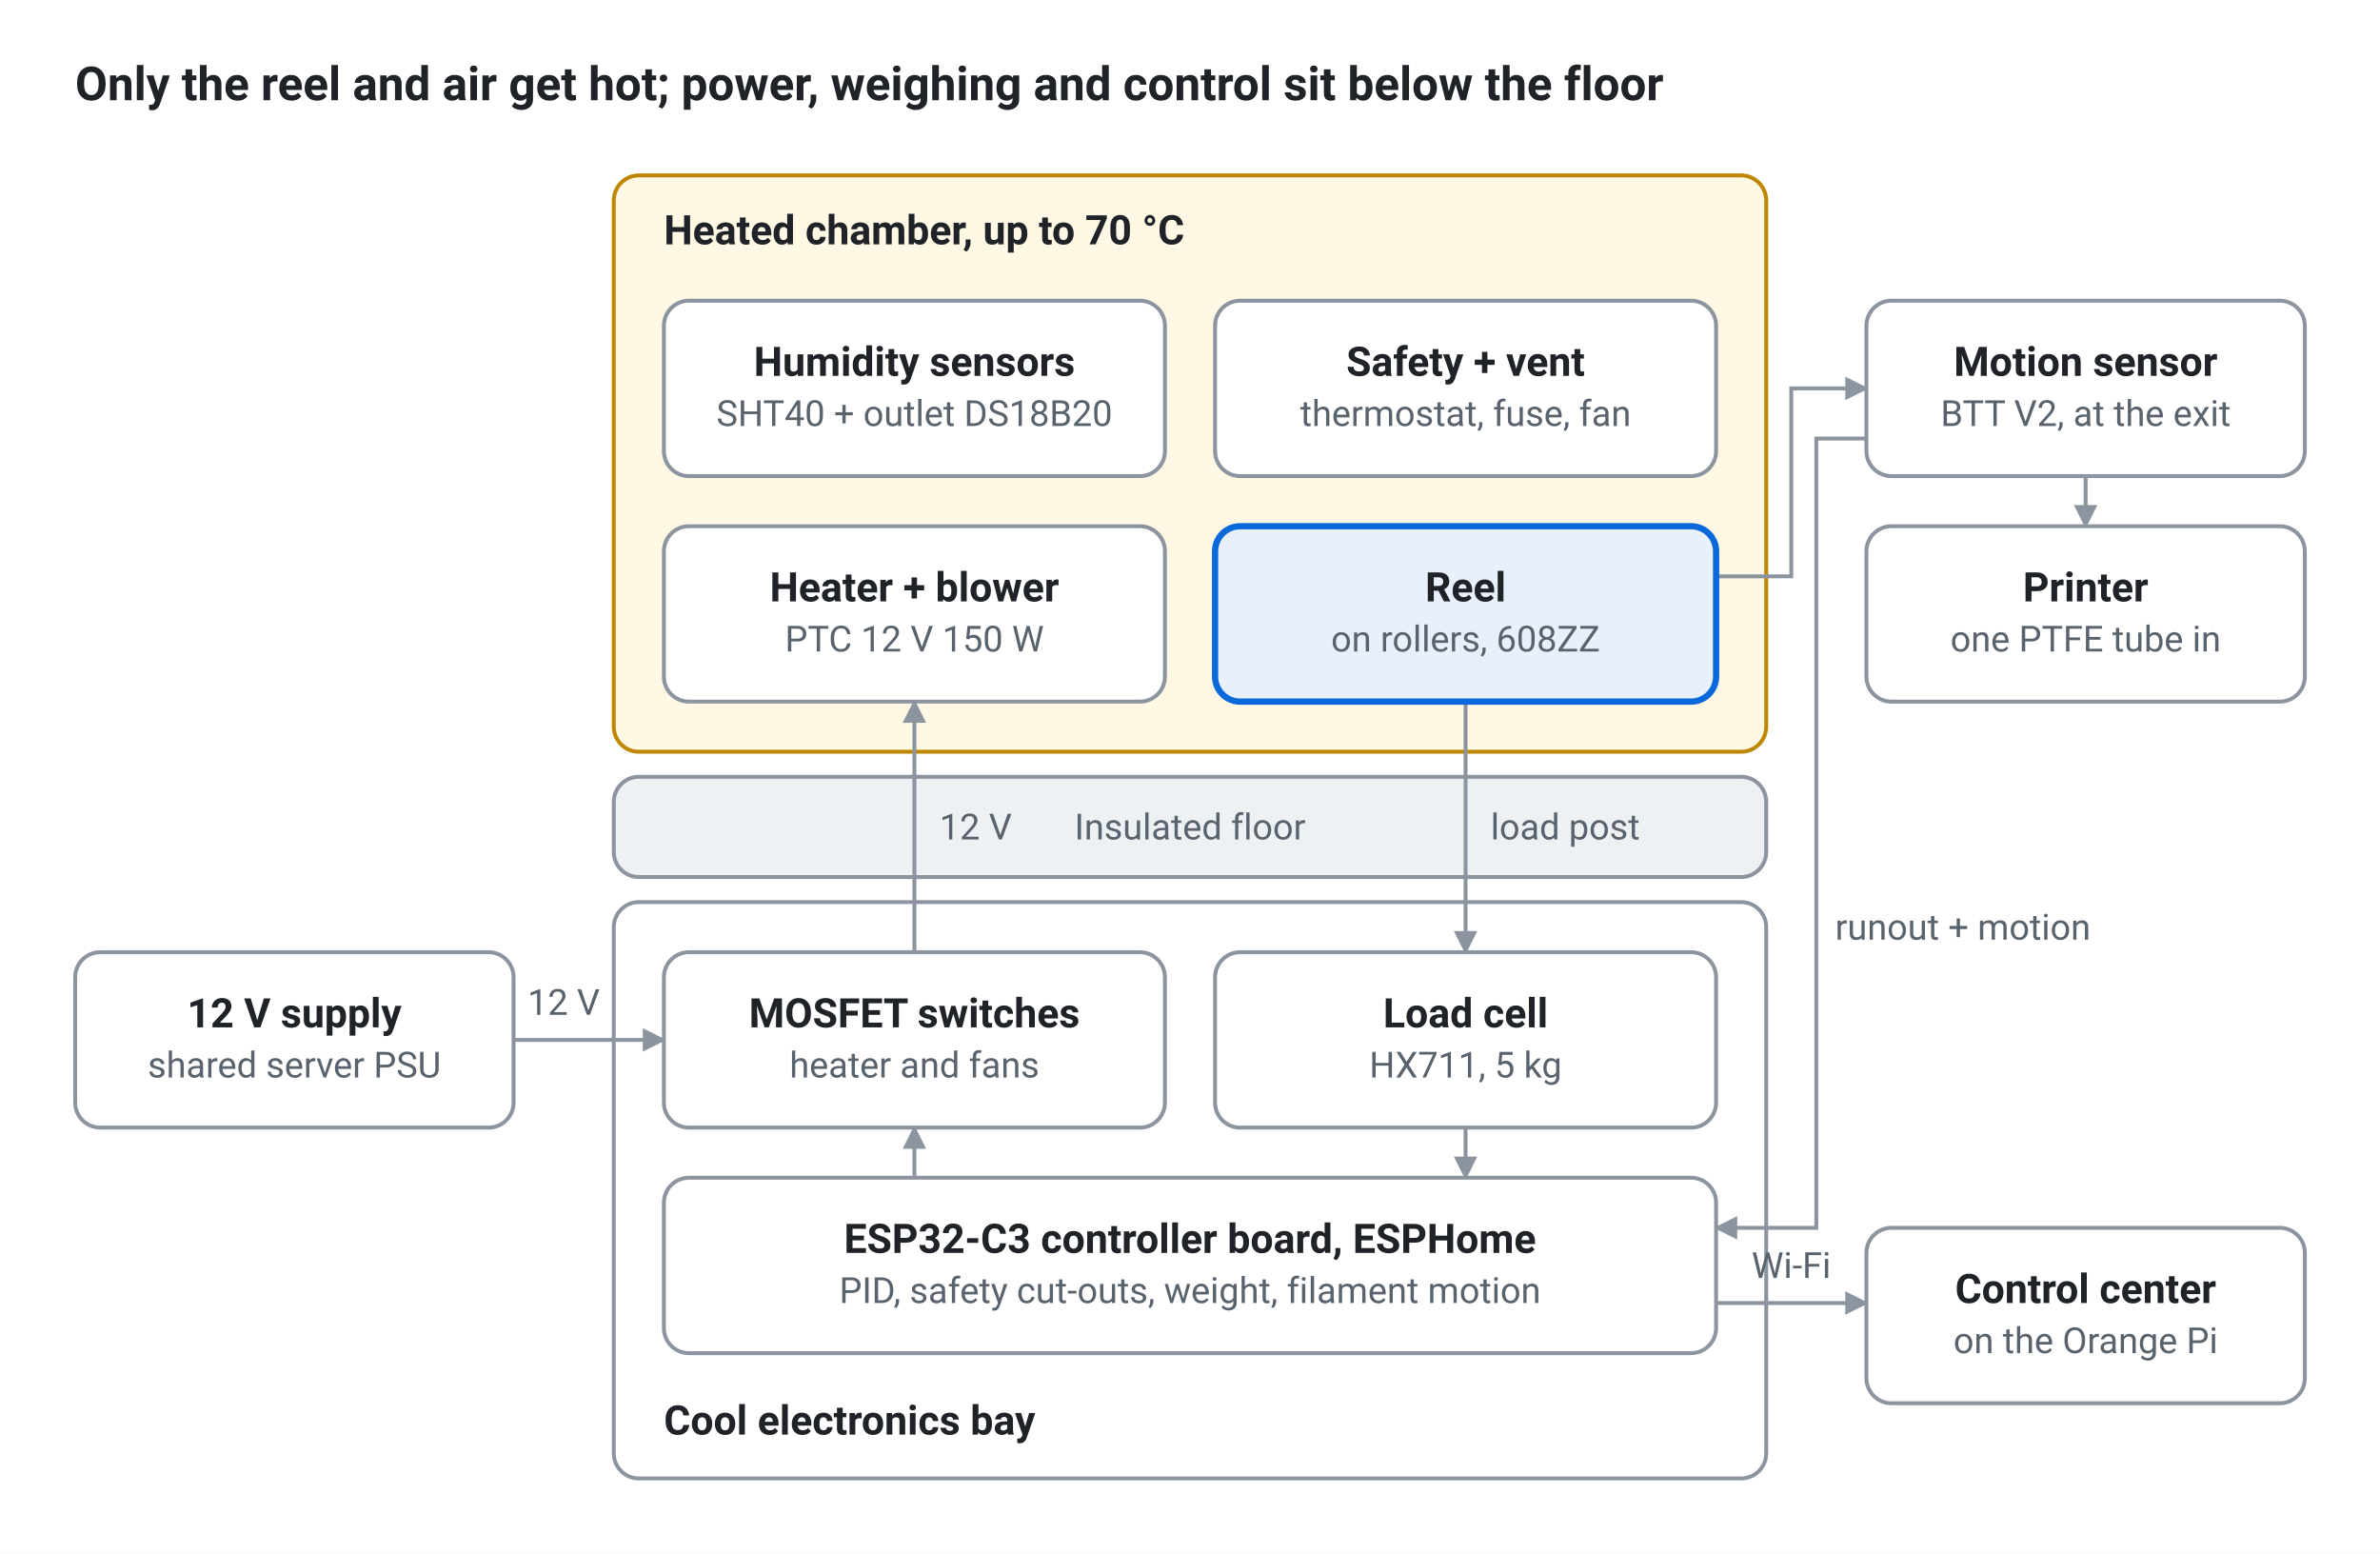
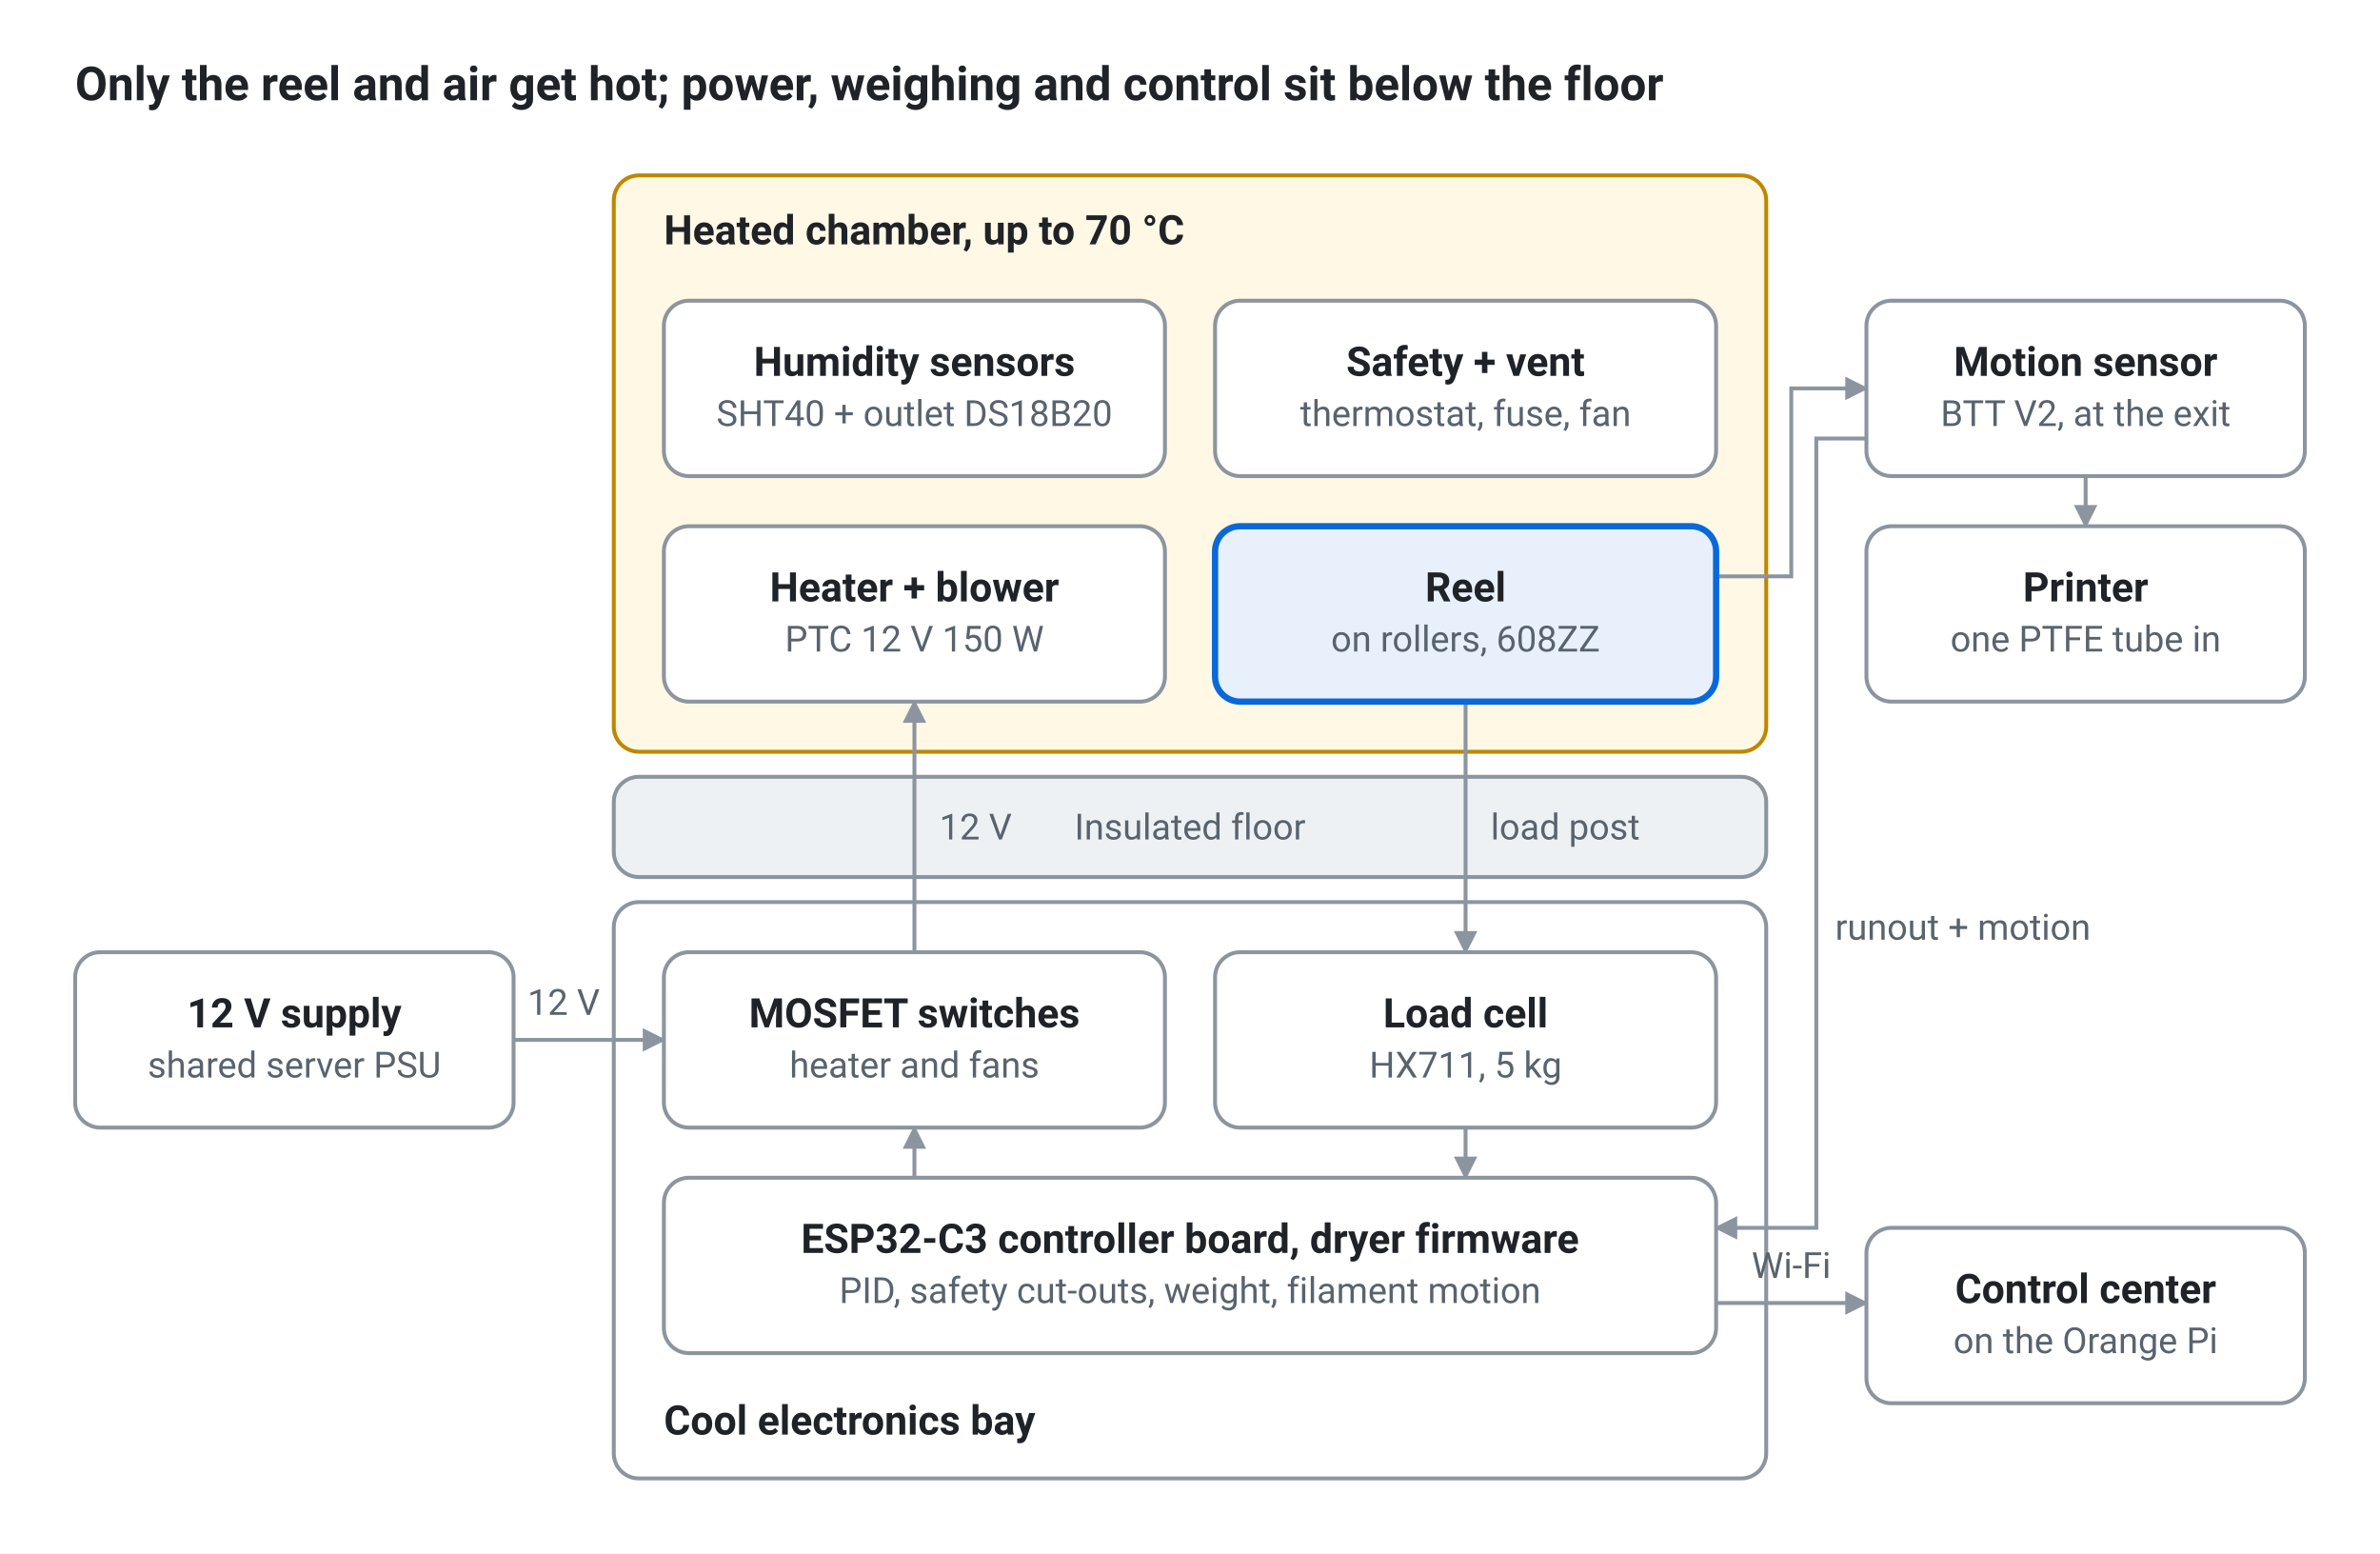
<svg xmlns="http://www.w3.org/2000/svg" viewBox="0 0 760 496" width="1520" height="992" font-family="system-ui,-apple-system,Segoe UI,Roboto,sans-serif">
  <rect width="760" height="496" fill="white" />
  <defs>
    <marker id="arr" viewBox="0 0 10 10" refX="9" refY="5" markerWidth="6" markerHeight="6" orient="auto-start-reverse">
      <path d="M0 0L10 5L0 10z" fill="#8c959f" />
    </marker>
    <marker id="arrb" viewBox="0 0 10 10" refX="9" refY="5" markerWidth="6" markerHeight="6" orient="auto-start-reverse">
      <path d="M0 0L10 5L0 10z" fill="#0969da" />
    </marker>
  </defs>
  <text x="24.0" y="32.0" font-size="15" text-anchor="start" fill="#1f2328" font-weight="600">Only the reel and air get hot; power, weighing and control sit below the floor</text>
  <rect x="196" y="56" width="368" height="184" rx="8" fill="#fff8e5" stroke="#bf8700" stroke-width="1.25" />
  <text x="212.0" y="78.0" font-size="13" text-anchor="start" fill="#1f2328" font-weight="600">Heated chamber, up to 70 °C</text>
  <rect x="196" y="248" width="368" height="32" rx="8" fill="#eef1f4" stroke="#8c959f" stroke-width="1.25" />
  <text x="380.0" y="268.0" font-size="11.5" text-anchor="middle" fill="#59636e" font-weight="normal">Insulated floor</text>
  <rect x="196" y="288" width="368" height="184" rx="8" fill="none" stroke="#8c959f" stroke-width="1.25" />
  <text x="212.0" y="458.0" font-size="13" text-anchor="start" fill="#1f2328" font-weight="600">Cool electronics bay</text>
  <path d="M292 304V224" fill="none" stroke="#8c959f" stroke-width="1.25" marker-end="url(#arr)" />
  <path d="M468 224V304" fill="none" stroke="#8c959f" stroke-width="1.25" marker-end="url(#arr)" />
  <path d="M292 376V360" fill="none" stroke="#8c959f" stroke-width="1.25" marker-end="url(#arr)" />
  <path d="M468 360V376" fill="none" stroke="#8c959f" stroke-width="1.25" marker-end="url(#arr)" />
  <path d="M164 332H212" fill="none" stroke="#8c959f" stroke-width="1.25" marker-end="url(#arr)" />
  <path d="M548 416H596" fill="none" stroke="#8c959f" stroke-width="1.25" marker-end="url(#arr)" />
  <path d="M548 184H572V124H596" fill="none" stroke="#8c959f" stroke-width="1.25" marker-end="url(#arr)" />
  <path d="M666 152V168" fill="none" stroke="#8c959f" stroke-width="1.25" marker-end="url(#arr)" />
  <path d="M596 140H580V392H548" fill="none" stroke="#8c959f" stroke-width="1.25" marker-end="url(#arr)" />
  <rect x="212" y="96" width="160" height="56" rx="8" fill="white" stroke="#8c959f" stroke-width="1.25" />
  <text x="292.0" y="120.0" font-size="13" text-anchor="middle" fill="#1f2328" font-weight="600">Humidity sensors</text>
  <text x="292.0" y="136.0" font-size="11.5" text-anchor="middle" fill="#59636e" font-weight="normal">SHT40 + outlet DS18B20</text>
  <rect x="388" y="96" width="160" height="56" rx="8" fill="white" stroke="#8c959f" stroke-width="1.25" />
  <text x="468.0" y="120.0" font-size="13" text-anchor="middle" fill="#1f2328" font-weight="600">Safety + vent</text>
  <text x="468.0" y="136.0" font-size="11.5" text-anchor="middle" fill="#59636e" font-weight="normal">thermostat, fuse, fan</text>
  <rect x="212" y="168" width="160" height="56" rx="8" fill="white" stroke="#8c959f" stroke-width="1.25" />
  <text x="292.0" y="192.0" font-size="13" text-anchor="middle" fill="#1f2328" font-weight="600">Heater + blower</text>
  <text x="292.0" y="208.0" font-size="11.5" text-anchor="middle" fill="#59636e" font-weight="normal">PTC 12 V 150 W</text>
  <rect x="388" y="168" width="160" height="56" rx="8" fill="#e7f0fb" stroke="#0969da" stroke-width="2" />
  <text x="468.0" y="192.0" font-size="13" text-anchor="middle" fill="#1f2328" font-weight="600">Reel</text>
  <text x="468.0" y="208.0" font-size="11.5" text-anchor="middle" fill="#59636e" font-weight="normal">on rollers, 608ZZ</text>
  <rect x="212" y="304" width="160" height="56" rx="8" fill="white" stroke="#8c959f" stroke-width="1.25" />
  <text x="292.0" y="328.0" font-size="13" text-anchor="middle" fill="#1f2328" font-weight="600">MOSFET switches</text>
  <text x="292.0" y="344.0" font-size="11.5" text-anchor="middle" fill="#59636e" font-weight="normal">heater and fans</text>
  <rect x="388" y="304" width="160" height="56" rx="8" fill="white" stroke="#8c959f" stroke-width="1.25" />
  <text x="468.0" y="328.0" font-size="13" text-anchor="middle" fill="#1f2328" font-weight="600">Load cell</text>
  <text x="468.0" y="344.0" font-size="11.5" text-anchor="middle" fill="#59636e" font-weight="normal">HX711, 5 kg</text>
  <rect x="212" y="376" width="336" height="56" rx="8" fill="white" stroke="#8c959f" stroke-width="1.25" />
-   <text x="380.0" y="400.0" font-size="13" text-anchor="middle" fill="#1f2328" font-weight="600">ESP32-C3 controller board, ESPHome</text>
+   <text x="380.0" y="400.0" font-size="13" text-anchor="middle" fill="#1f2328" font-weight="600">ESP32-C3 controller board, dryer firmware</text>
  <text x="380.0" y="416.0" font-size="11.5" text-anchor="middle" fill="#59636e" font-weight="normal">PID, safety cut-outs, weight, filament motion</text>
  <rect x="24" y="304" width="140" height="56" rx="8" fill="white" stroke="#8c959f" stroke-width="1.25" />
  <text x="94.0" y="328.0" font-size="13" text-anchor="middle" fill="#1f2328" font-weight="600">12 V supply</text>
  <text x="94.0" y="344.0" font-size="11.5" text-anchor="middle" fill="#59636e" font-weight="normal">shared server PSU</text>
  <rect x="596" y="96" width="140" height="56" rx="8" fill="white" stroke="#8c959f" stroke-width="1.25" />
  <text x="666.0" y="120.0" font-size="13" text-anchor="middle" fill="#1f2328" font-weight="600">Motion sensor</text>
  <text x="666.0" y="136.0" font-size="11.5" text-anchor="middle" fill="#59636e" font-weight="normal">BTT V2, at the exit</text>
  <rect x="596" y="168" width="140" height="56" rx="8" fill="white" stroke="#8c959f" stroke-width="1.25" />
  <text x="666.0" y="192.0" font-size="13" text-anchor="middle" fill="#1f2328" font-weight="600">Printer</text>
  <text x="666.0" y="208.0" font-size="11.5" text-anchor="middle" fill="#59636e" font-weight="normal">one PTFE tube in</text>
  <rect x="596" y="392" width="140" height="56" rx="8" fill="white" stroke="#8c959f" stroke-width="1.25" />
  <text x="666.0" y="416.0" font-size="13" text-anchor="middle" fill="#1f2328" font-weight="600">Control center</text>
  <text x="666.0" y="432.0" font-size="11.5" text-anchor="middle" fill="#59636e" font-weight="normal">on the Orange Pi</text>
  <text x="300.0" y="268.0" font-size="11.5" text-anchor="start" fill="#59636e" font-weight="normal">12 V</text>
  <text x="476.0" y="268.0" font-size="11.5" text-anchor="start" fill="#59636e" font-weight="normal">load post</text>
  <text x="180.0" y="324.0" font-size="11.5" text-anchor="middle" fill="#59636e" font-weight="normal">12 V</text>
  <text x="572.0" y="408.0" font-size="11.5" text-anchor="middle" fill="#59636e" font-weight="normal">Wi-Fi</text>
  <text x="586.0" y="300.0" font-size="11.5" text-anchor="start" fill="#59636e" font-weight="normal">runout + motion</text>
</svg>
